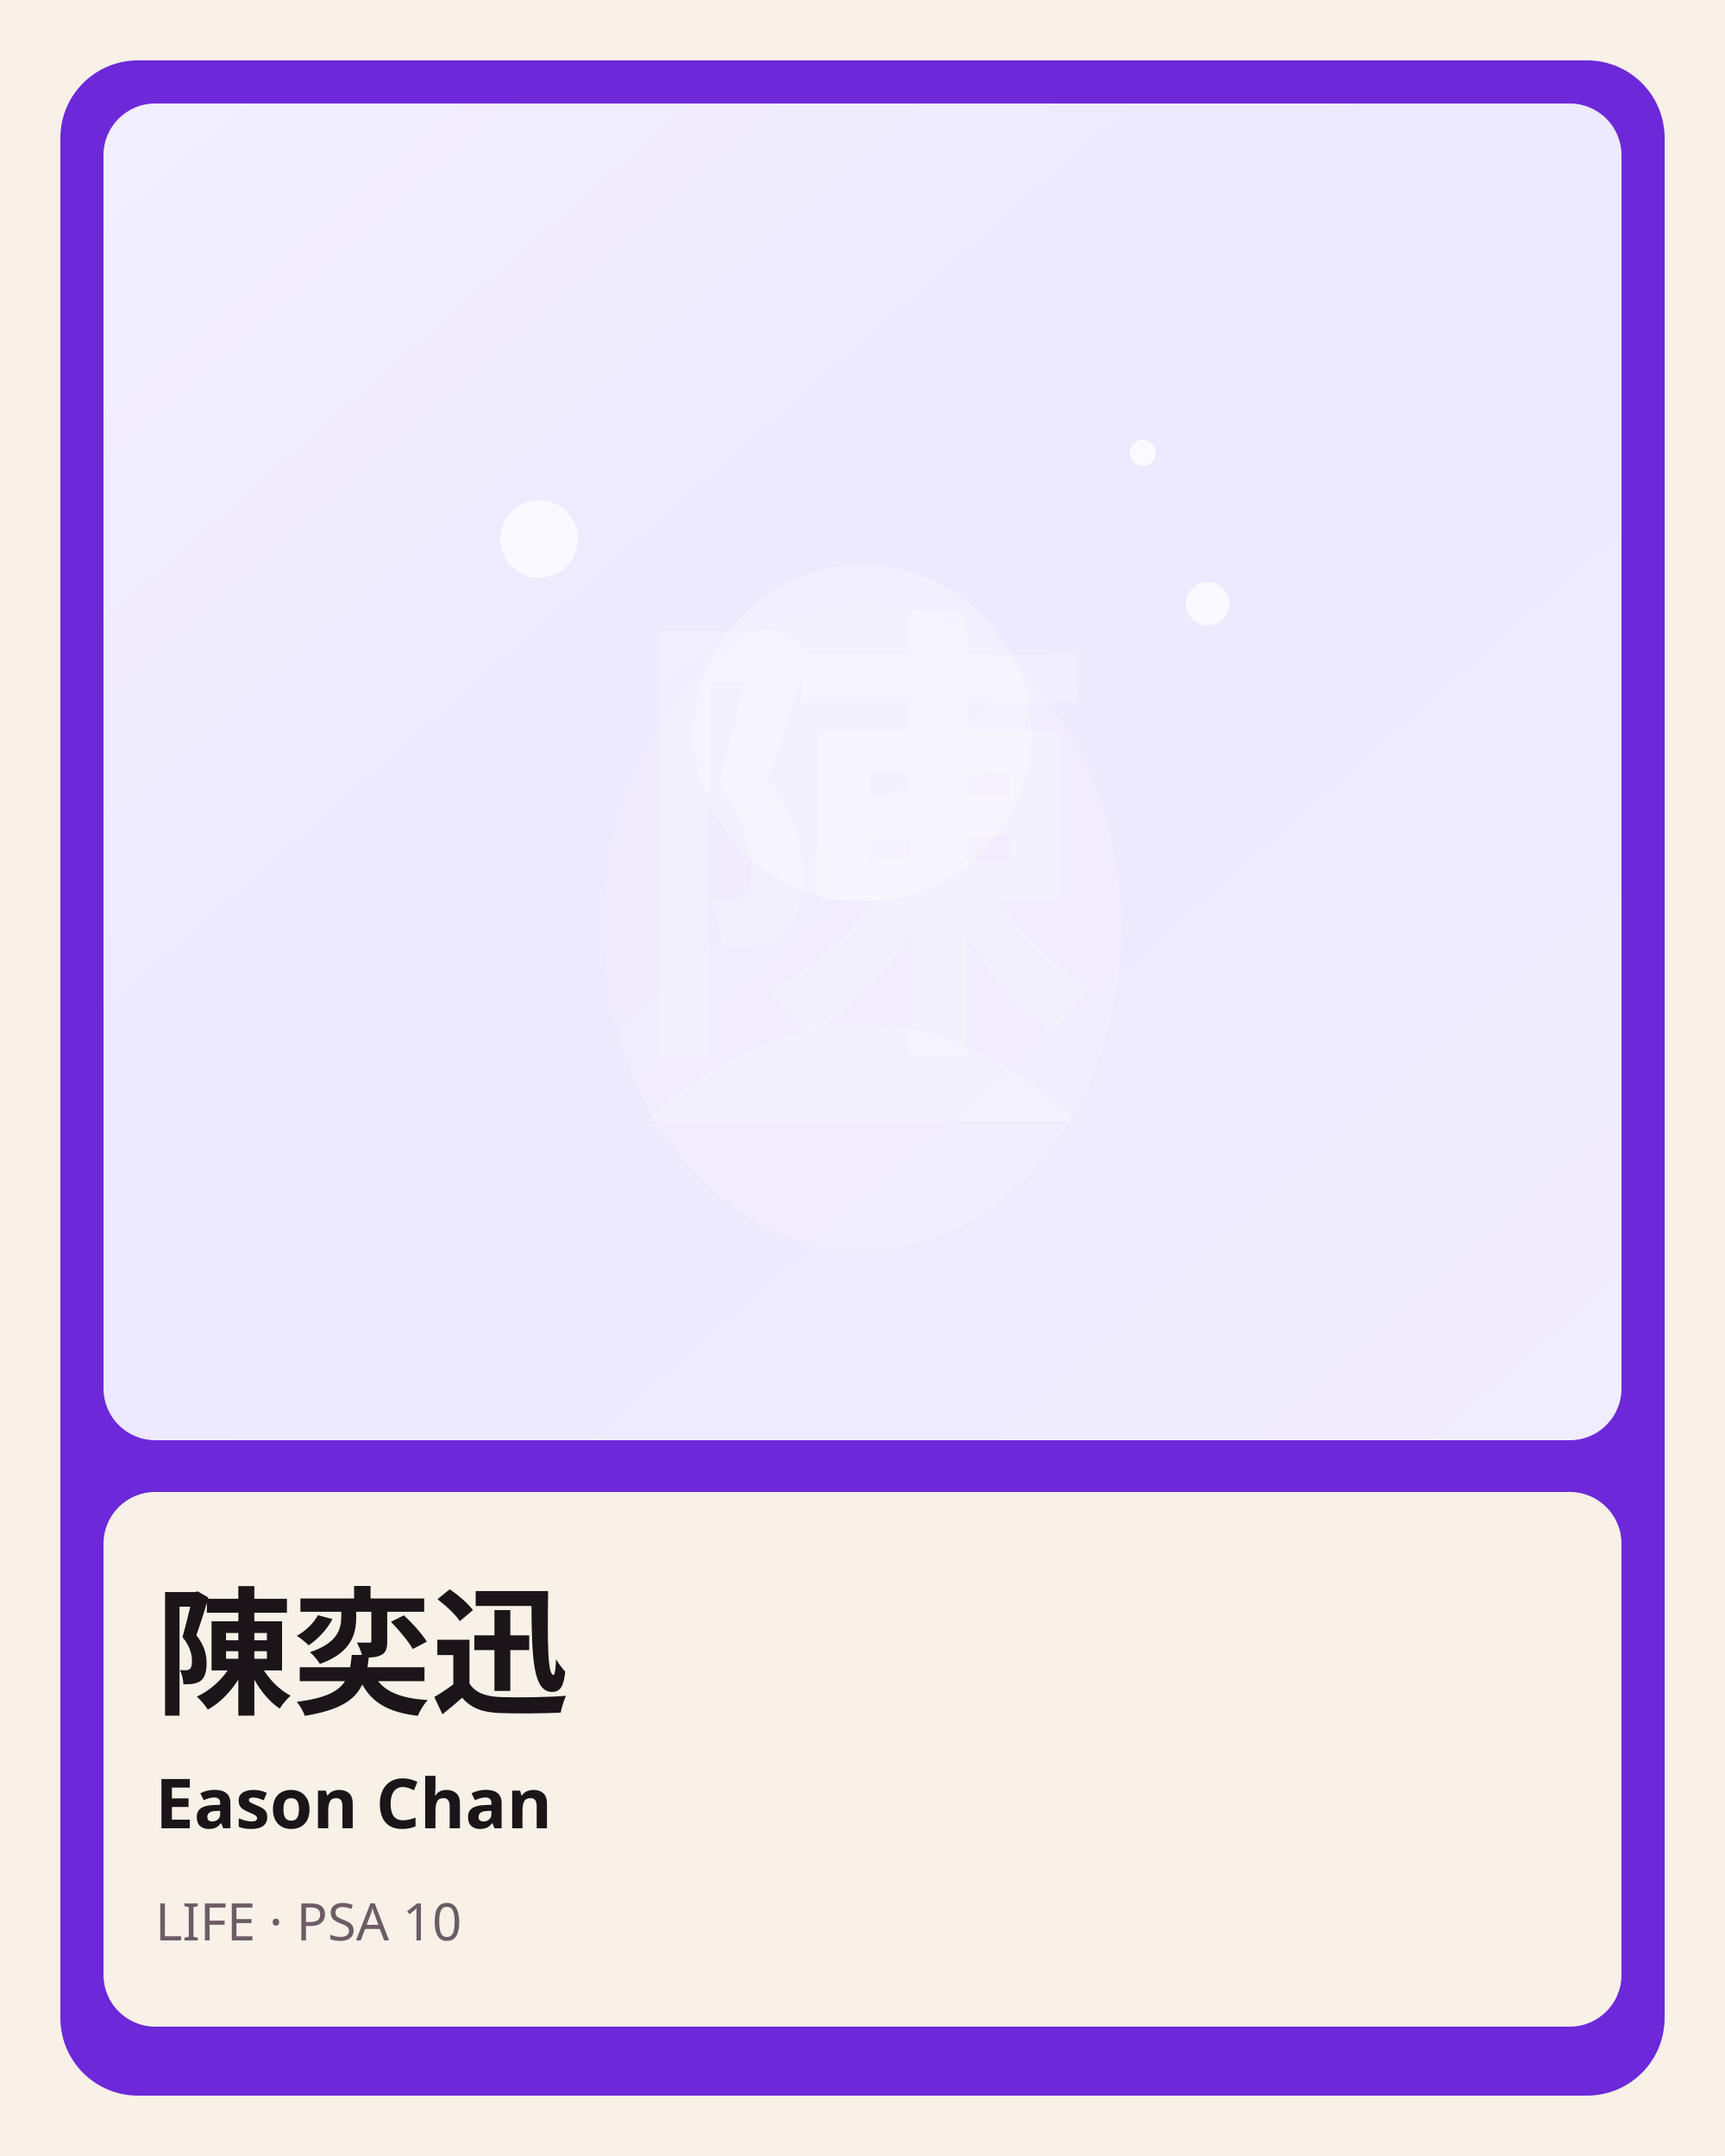
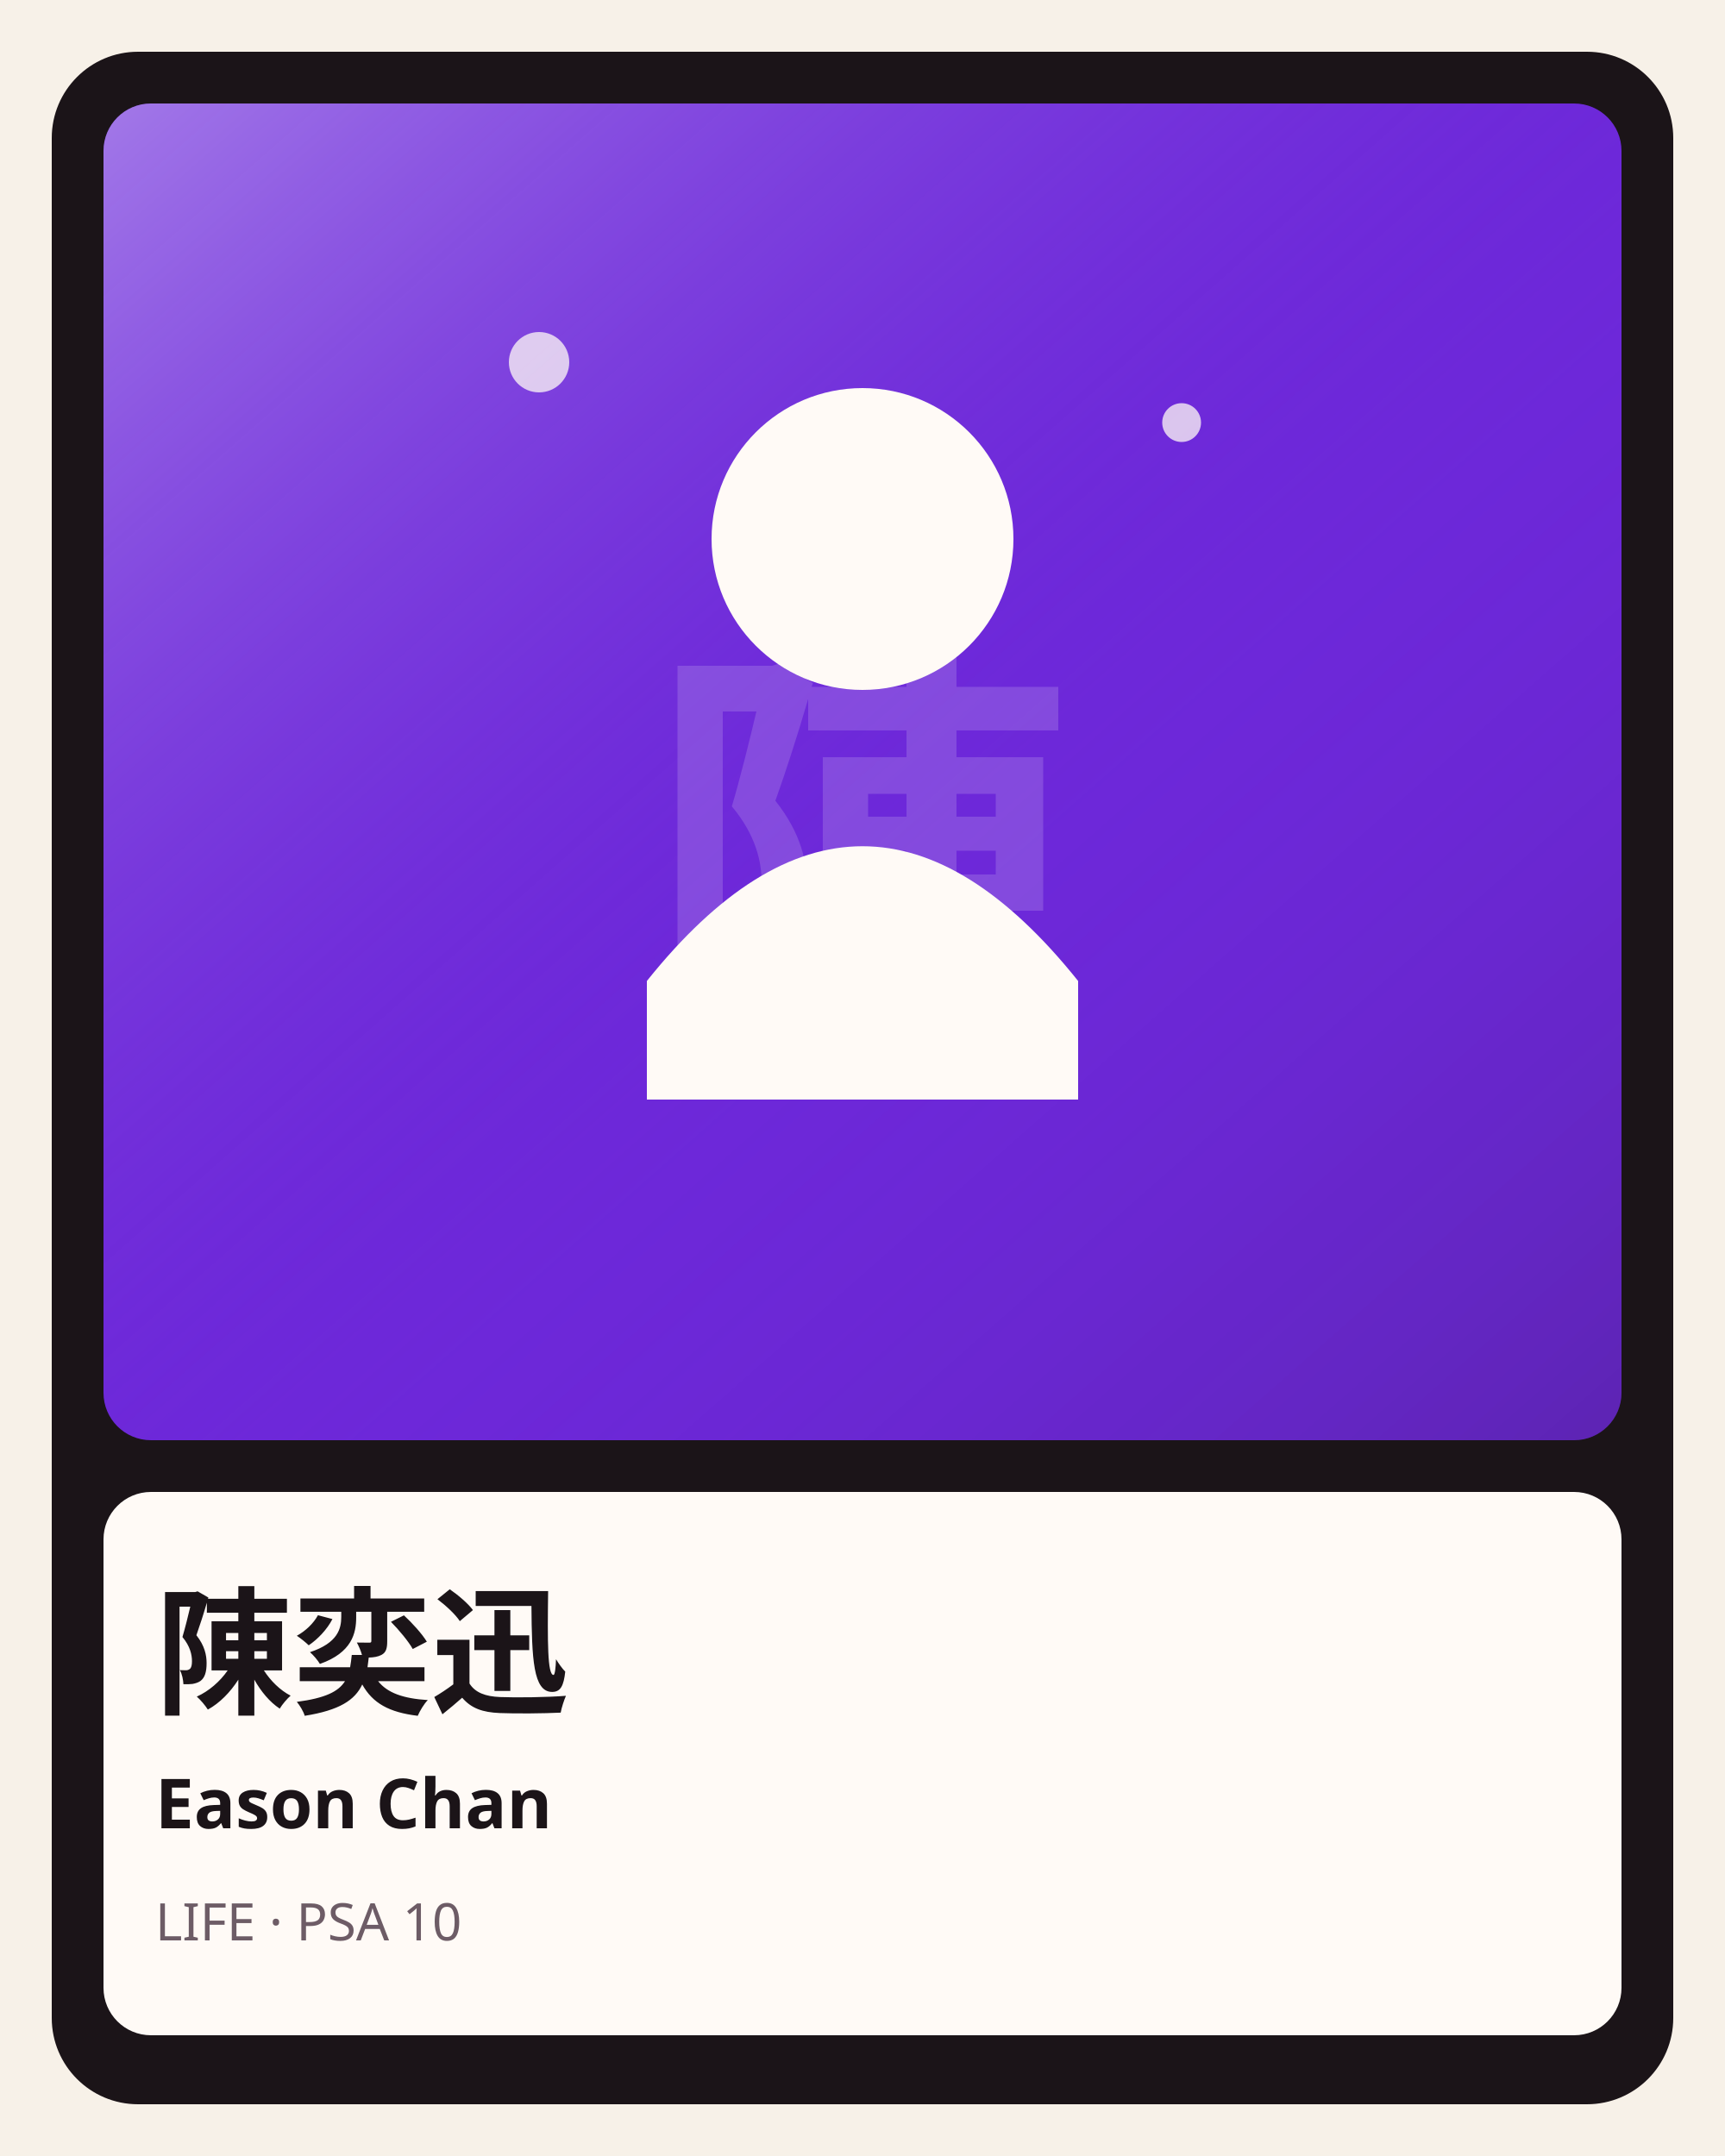
<svg xmlns="http://www.w3.org/2000/svg" width="800" height="1000" viewBox="0 0 800 1000" role="img" aria-label="陳奕迅 Eason Chan">
  <rect width="800" height="1000" fill="#f7f1e8" />
-   <rect x="28" y="28" width="744" height="944" rx="36" fill="#6d28d9" />
-   <rect x="48" y="48" width="704" height="620" rx="24" fill="#ede9fe" />
-   <rect x="48" y="48" width="704" height="620" rx="24" fill="url(#shine)" />
-   <ellipse cx="400" cy="430" rx="120" ry="150" fill="#fff" opacity="0.16" />
-   <circle cx="400" cy="340" r="78" fill="#fff" opacity="0.28" />
-   <path d="M300 520 Q400 430 500 520" fill="#fff" opacity="0.22" />
-   <circle cx="250" cy="250" r="18" fill="#fff" opacity="0.7" />
-   <circle cx="560" cy="280" r="10" fill="#fff" opacity="0.7" />
-   <circle cx="530" cy="210" r="6" fill="#fff" opacity="0.8" />
-   <text x="400" y="470" text-anchor="middle" fill="#ffffff" fill-opacity="0.22" font-size="220" font-family="ui-sans-serif, system-ui, sans-serif" font-weight="700">陳</text>
-   <rect x="48" y="692" width="704" height="248" rx="24" fill="#f7f1e8" />
+   <rect x="24" y="24" width="752" height="952" rx="40" fill="#1b1418" />
+   <rect x="48" y="48" width="704" height="620" rx="22" fill="#6d28d9" />
+   <rect x="48" y="48" width="704" height="620" rx="22" fill="url(#sheen)" />
+   <text x="400" y="470" text-anchor="middle" fill="#fffaf6" fill-opacity="0.16" font-size="200" font-family="ui-sans-serif, system-ui, sans-serif" font-weight="700">陳</text>
+   <circle cx="400" cy="250" r="70" fill="#fffaf6" />
+   <path d="M300 455 Q400 330 500 455 V510 H300 Z" fill="#fffaf6" />
+   <circle cx="250" cy="168" r="14" fill="#fffaf6" opacity="0.75" />
+   <circle cx="548" cy="196" r="9" fill="#fffaf6" opacity="0.75" />
+   <rect x="48" y="692" width="704" height="252" rx="22" fill="#fffaf6" />
  <text x="72" y="790" fill="#1b1418" font-size="64" font-family="ui-sans-serif, system-ui, sans-serif" font-weight="700">陳奕迅</text>
  <text x="72" y="848" fill="#1b1418" font-size="32" font-family="ui-sans-serif, system-ui, sans-serif" font-weight="600">Eason Chan</text>
  <text x="72" y="900" fill="#6d5c66" font-size="24" font-family="ui-sans-serif, system-ui, sans-serif">LIFE · PSA 10</text>
  <defs>
-     <linearGradient id="shine" x1="0" y1="0" x2="1" y2="1">
-       <stop offset="0" stop-color="#ffffff" stop-opacity="0.28" />
-       <stop offset="0.45" stop-color="#ffffff" stop-opacity="0" />
-       <stop offset="1" stop-color="#ffffff" stop-opacity="0.18" />
+     <linearGradient id="sheen" x1="0" y1="0" x2="1" y2="1">
+       <stop offset="0" stop-color="#ede9fe" stop-opacity="0.42" />
+       <stop offset="0.55" stop-color="#6d28d9" stop-opacity="0" />
+       <stop offset="1" stop-color="#1b1418" stop-opacity="0.2" />
    </linearGradient>
  </defs>
</svg>
